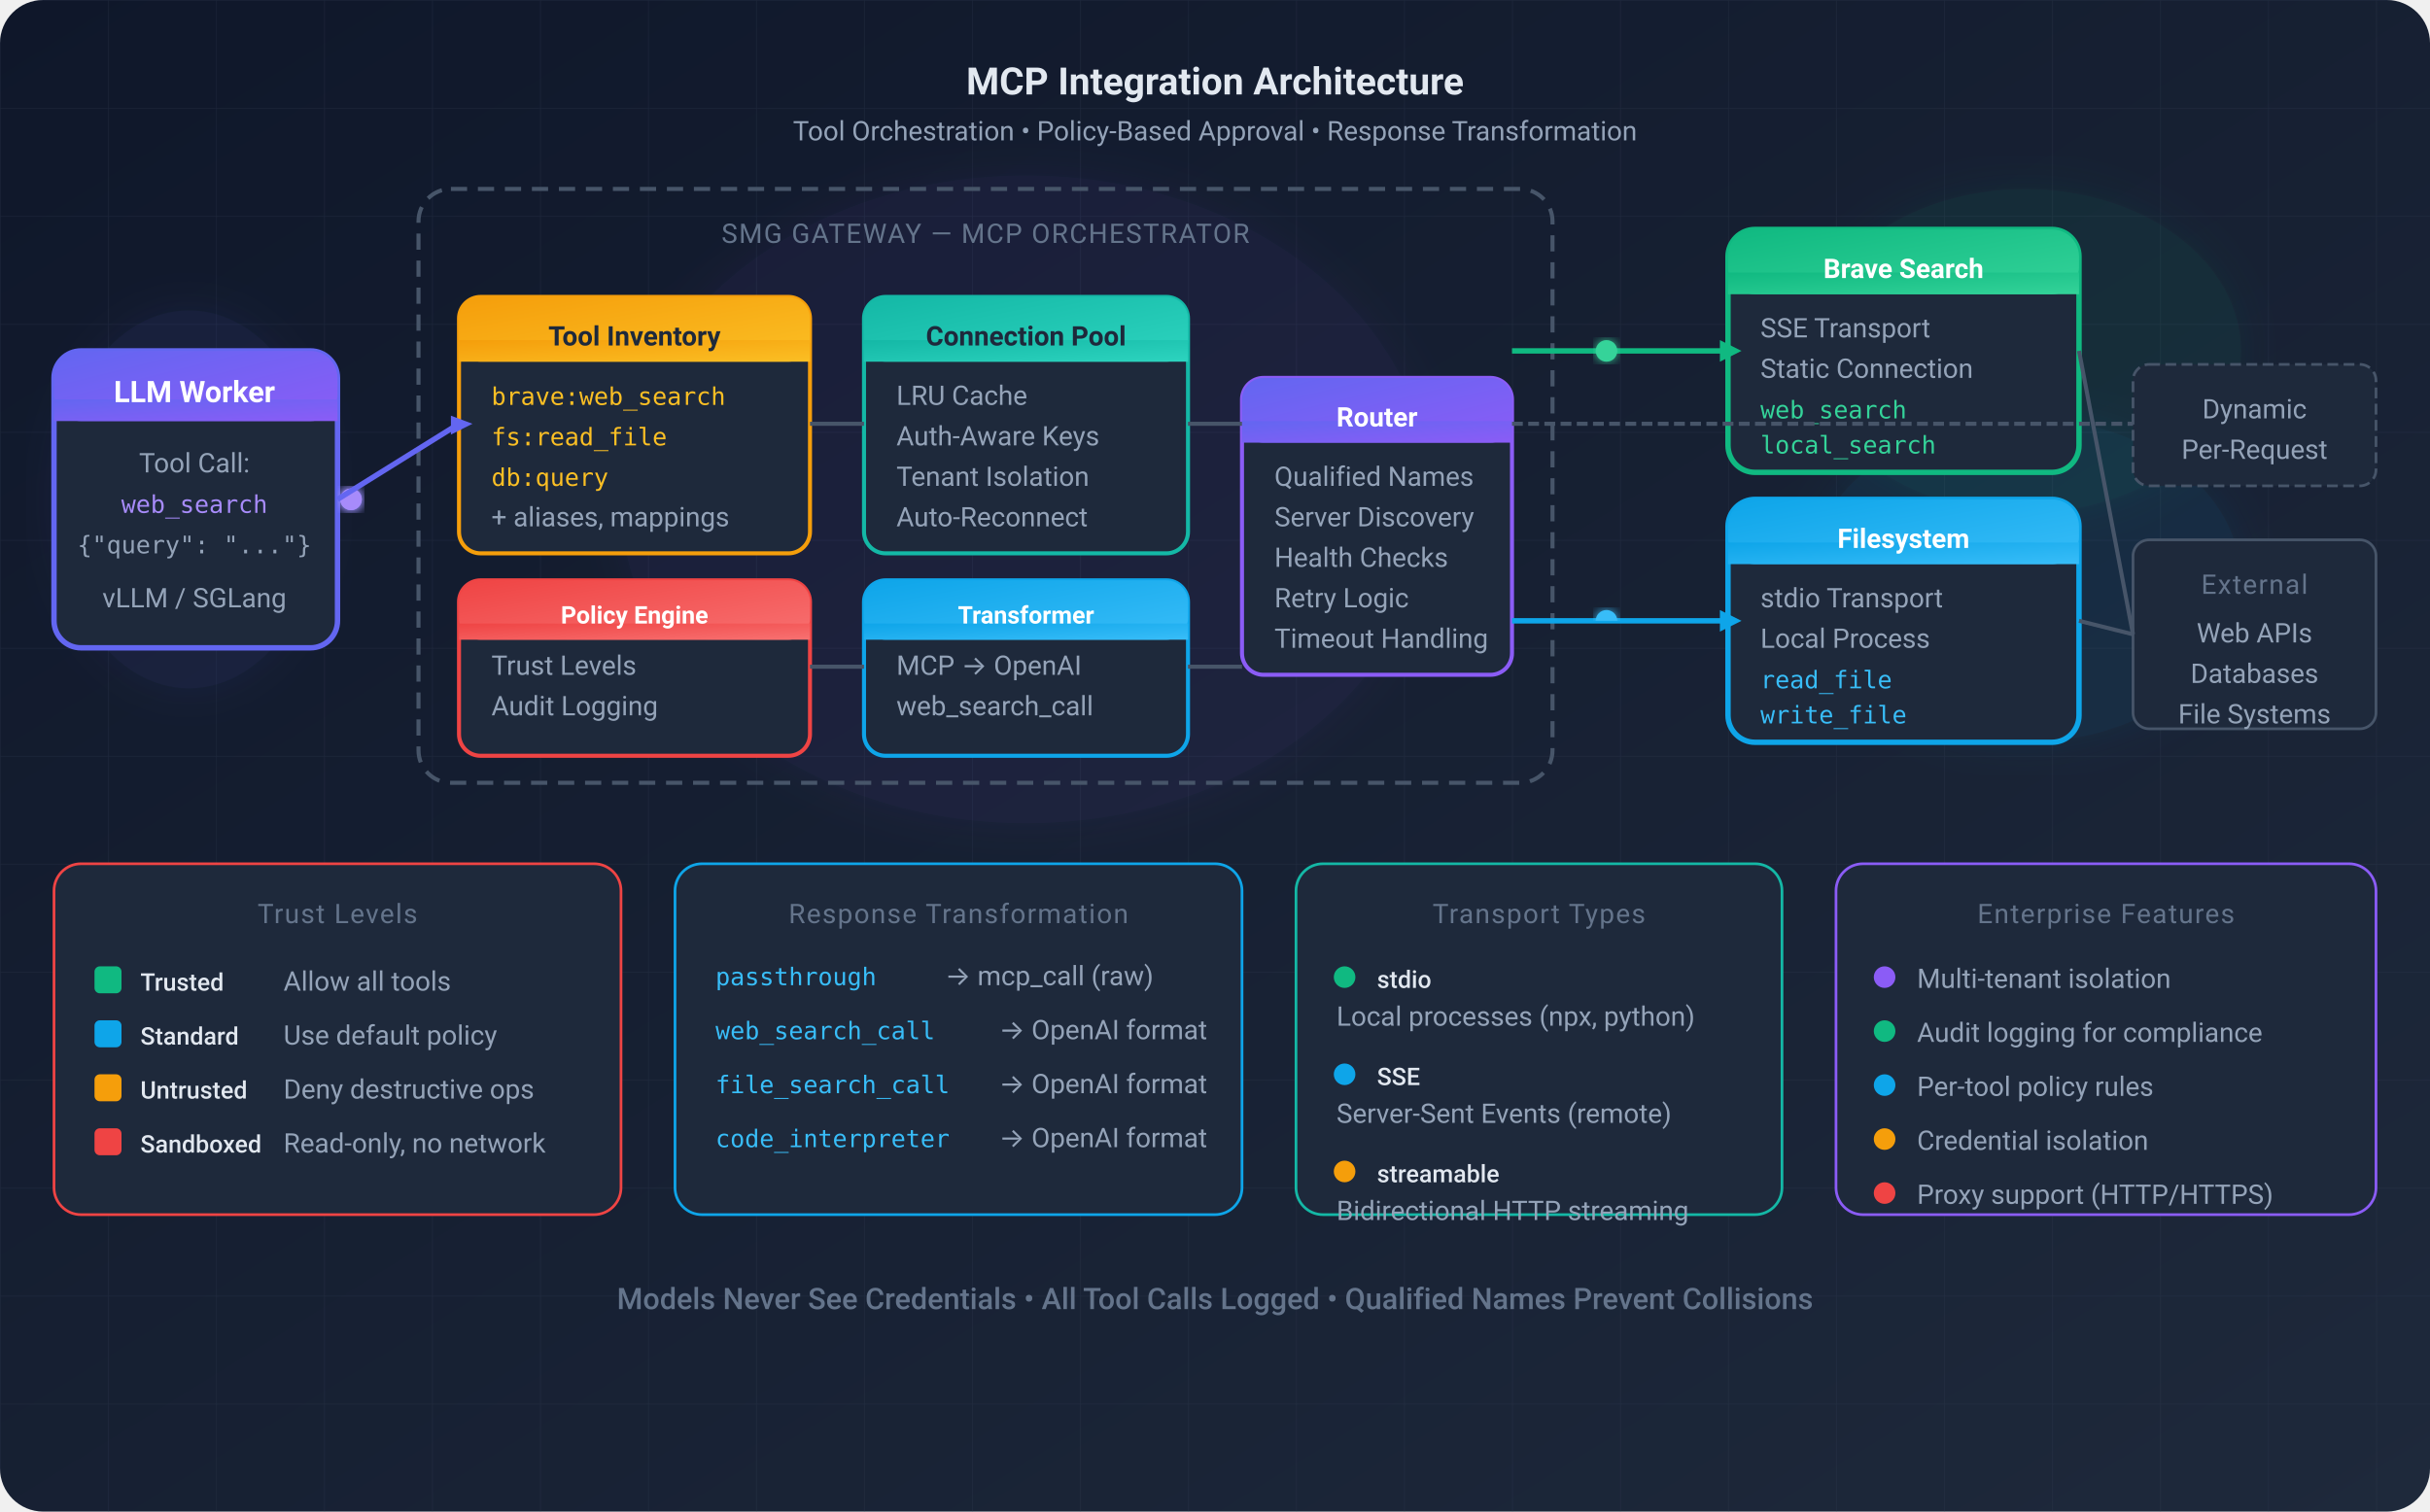
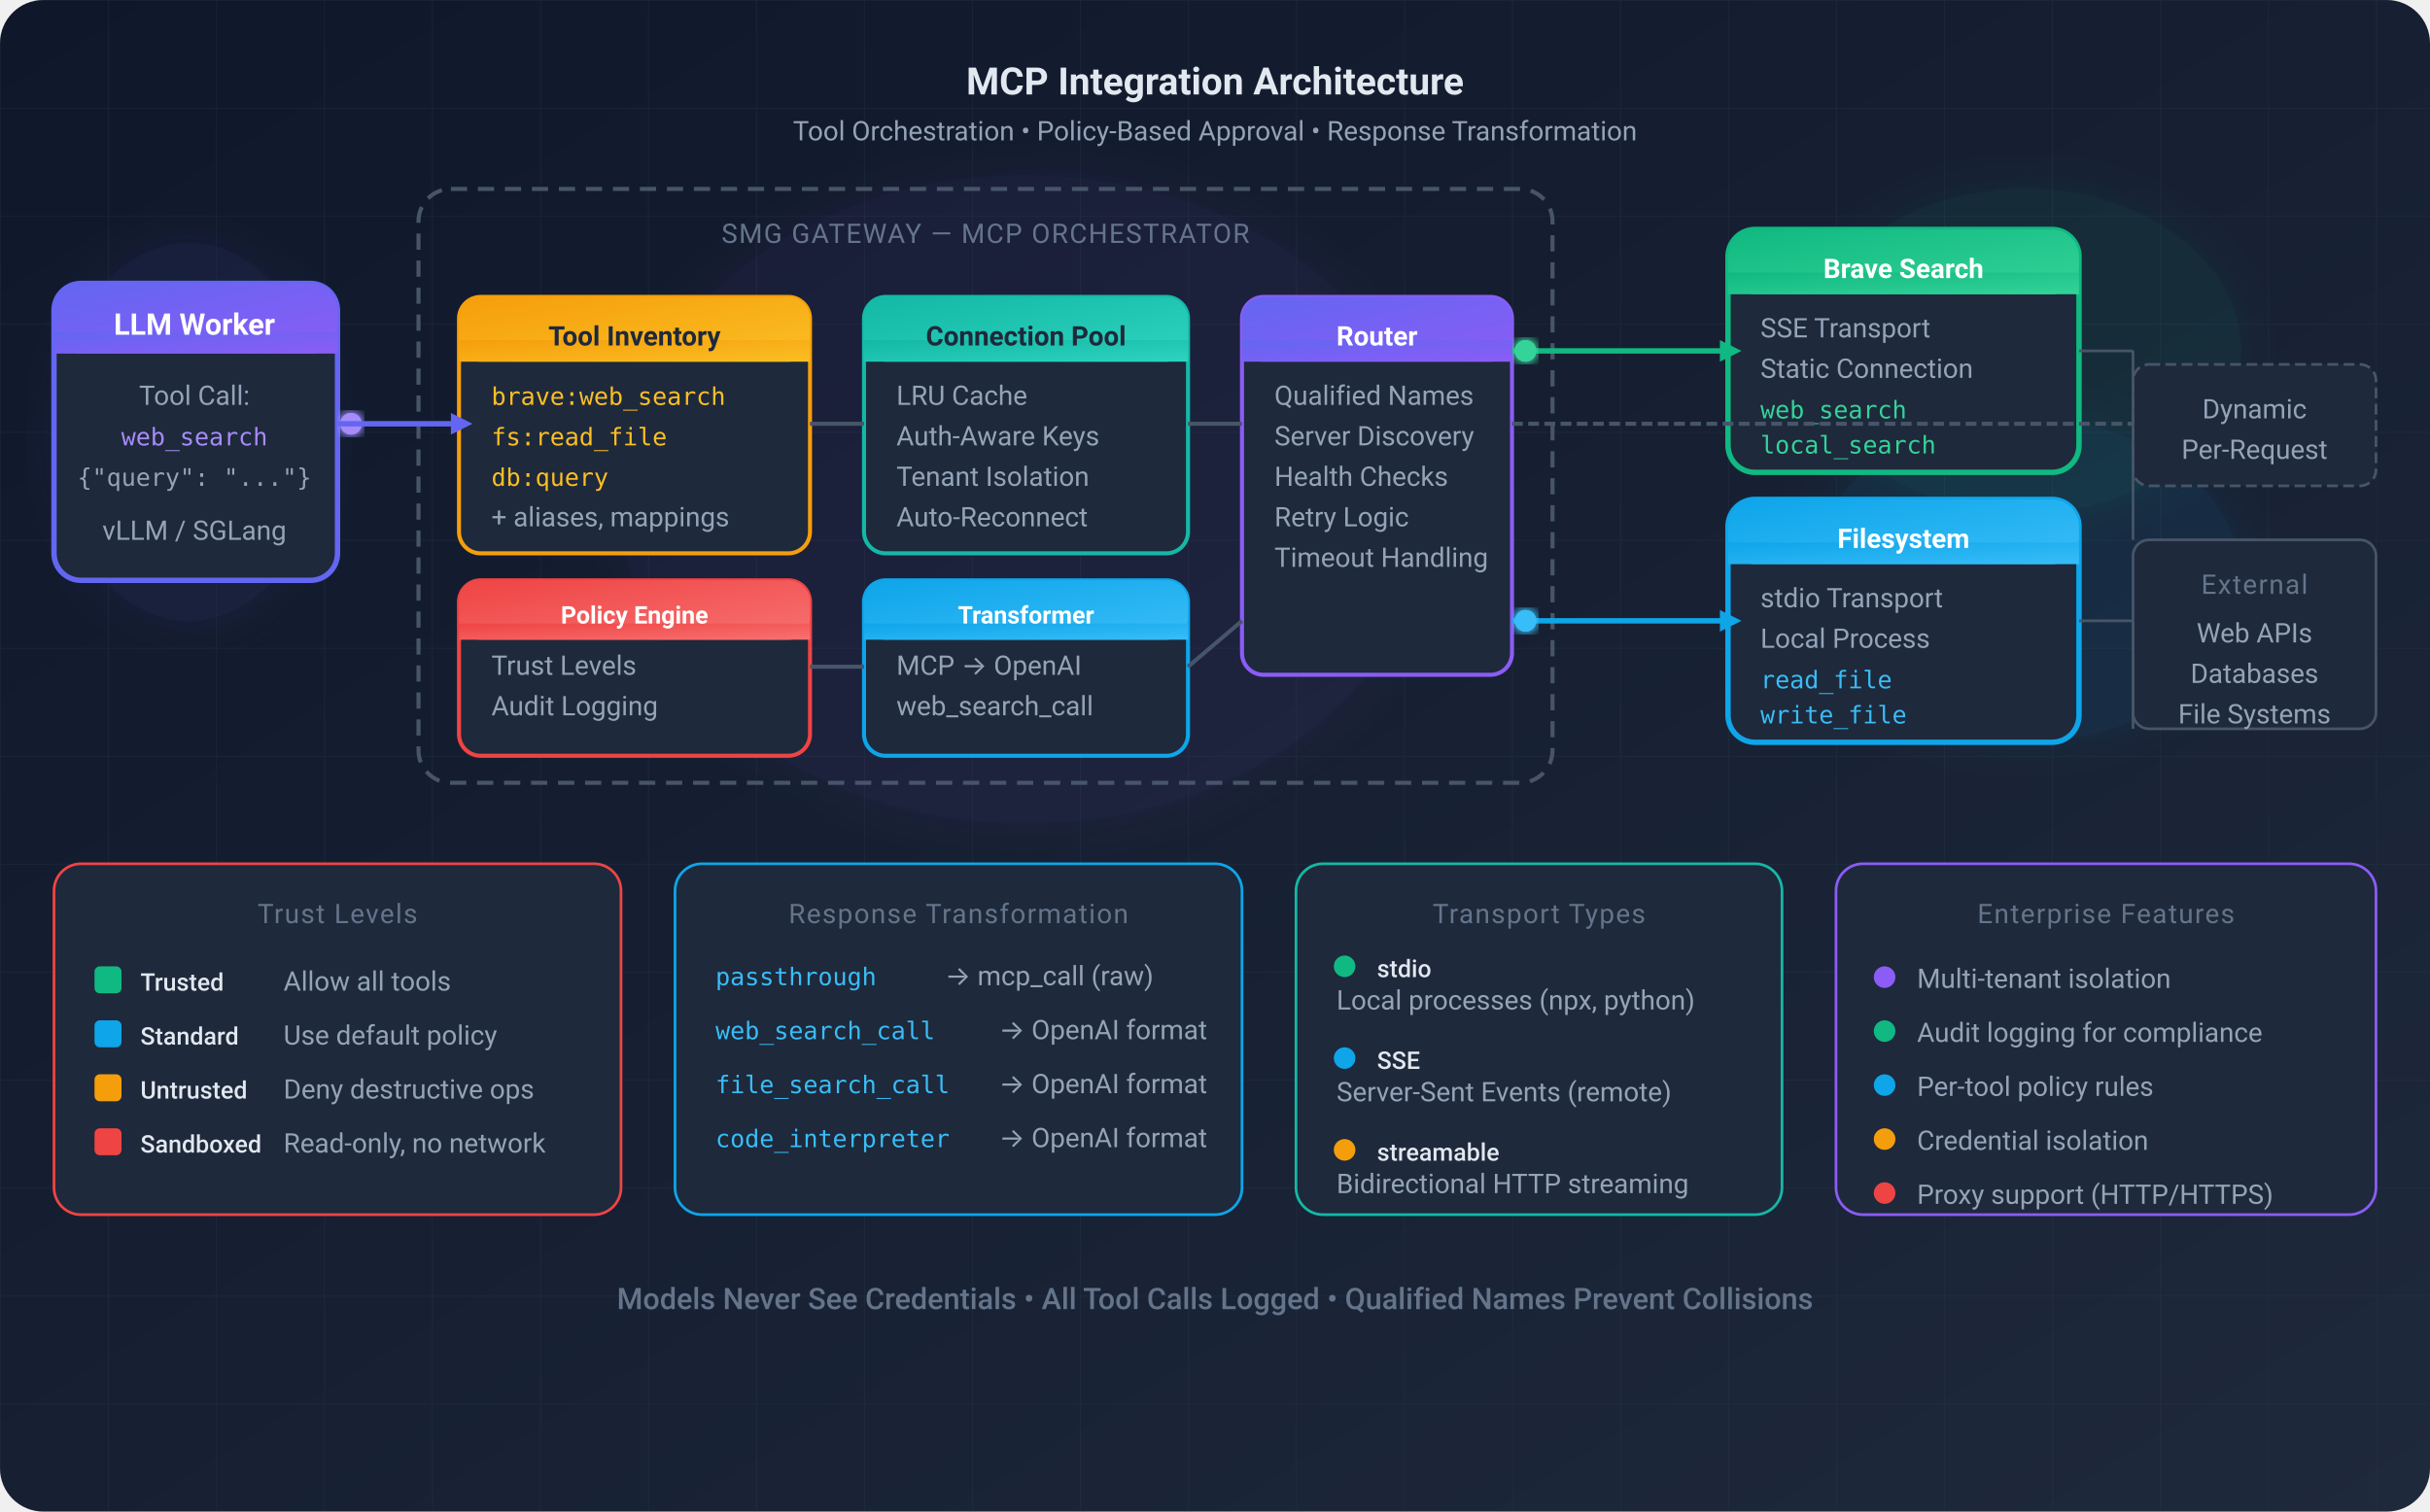
<svg xmlns="http://www.w3.org/2000/svg" viewBox="0 0 900 560">
  <defs>
    <linearGradient id="mcp-primaryGrad" x1="0%" y1="0%" x2="100%" y2="100%">
      <stop offset="0%" style="stop-color:#6366f1" />
      <stop offset="100%" style="stop-color:#8b5cf6" />
    </linearGradient>
    <linearGradient id="mcp-greenGrad" x1="0%" y1="0%" x2="100%" y2="100%">
      <stop offset="0%" style="stop-color:#10b981" />
      <stop offset="100%" style="stop-color:#34d399" />
    </linearGradient>
    <linearGradient id="mcp-blueGrad" x1="0%" y1="0%" x2="100%" y2="100%">
      <stop offset="0%" style="stop-color:#0ea5e9" />
      <stop offset="100%" style="stop-color:#38bdf8" />
    </linearGradient>
    <linearGradient id="mcp-amberGrad" x1="0%" y1="0%" x2="100%" y2="100%">
      <stop offset="0%" style="stop-color:#f59e0b" />
      <stop offset="100%" style="stop-color:#fbbf24" />
    </linearGradient>
    <linearGradient id="mcp-redGrad" x1="0%" y1="0%" x2="100%" y2="100%">
      <stop offset="0%" style="stop-color:#ef4444" />
      <stop offset="100%" style="stop-color:#f87171" />
    </linearGradient>
    <linearGradient id="mcp-tealGrad" x1="0%" y1="0%" x2="100%" y2="100%">
      <stop offset="0%" style="stop-color:#14b8a6" />
      <stop offset="100%" style="stop-color:#2dd4bf" />
    </linearGradient>
    <linearGradient id="mcp-bgGrad" x1="0%" y1="0%" x2="100%" y2="100%">
      <stop offset="0%" style="stop-color:#0f172a" />
      <stop offset="100%" style="stop-color:#1e293b" />
    </linearGradient>
    <filter id="mcp-glow">
      <feGaussianBlur stdDeviation="2" result="coloredBlur" />
      <feMerge>
        <feMergeNode in="coloredBlur" />
        <feMergeNode in="SourceGraphic" />
      </feMerge>
    </filter>
    <filter id="mcp-softGlow">
      <feGaussianBlur stdDeviation="8" result="blur" />
      <feMerge>
        <feMergeNode in="blur" />
        <feMergeNode in="SourceGraphic" />
      </feMerge>
    </filter>
    <pattern id="mcp-grid" width="40" height="40" patternUnits="userSpaceOnUse">
      <path d="M 40 0 L 0 0 0 40" fill="none" stroke="#334155" stroke-width="0.5" opacity="0.3" />
    </pattern>
    <clipPath id="mcp-clipFlow1">
-       <rect x="125" y="170" width="45" height="30" />
+       <rect x="125" y="145" width="45" height="25" />
    </clipPath>
    <clipPath id="mcp-clipFlow2">
-       <rect x="590" y="115" width="45" height="30" />
+       <rect x="560" y="118" width="80" height="25" />
    </clipPath>
    <clipPath id="mcp-clipFlow3">
-       <rect x="590" y="200" width="45" height="30" />
+       <rect x="560" y="218" width="80" height="25" />
    </clipPath>
  </defs>
  <style>
    .mcp-label { font-family: -apple-system, BlinkMacSystemFont, 'Segoe UI', Roboto, sans-serif; font-weight: 600; }
    .mcp-sublabel { font-family: -apple-system, BlinkMacSystemFont, 'Segoe UI', Roboto, sans-serif; font-weight: 500; }
    .mcp-feature { font-family: -apple-system, BlinkMacSystemFont, 'Segoe UI', Roboto, sans-serif; font-size: 10px; fill: #94a3b8; }
    .mcp-layer-label { font-family: -apple-system, BlinkMacSystemFont, 'Segoe UI', Roboto, sans-serif; font-size: 10px; fill: #64748b; text-transform: uppercase; letter-spacing: 0.5px; }
    .mcp-code { font-family: 'JetBrains Mono', 'Fira Code', monospace; font-size: 9px; }

    @keyframes mcp-pulse { 0%, 100% { opacity: 1; } 50% { opacity: 0.6; } }
    @keyframes mcp-flow { 0% { transform: translateX(0); opacity: 0; } 10% { opacity: 1; } 90% { opacity: 1; } 100% { transform: translateX(35px); opacity: 0; } }

    .mcp-packet1 { animation: mcp-flow 0.7s linear infinite; }
    .mcp-packet2 { animation: mcp-flow 0.7s linear infinite 0.23s; }
    .mcp-packet3 { animation: mcp-flow 0.7s linear infinite 0.46s; }
    .mcp-pulse { animation: mcp-pulse 2s ease-in-out infinite; }
  </style>
  <rect width="900" height="560" rx="16" fill="url(#mcp-bgGrad)" />
  <rect width="900" height="560" fill="url(#mcp-grid)" rx="16" />
-   <ellipse cx="70" cy="185" rx="50" ry="70" fill="#6366f1" opacity="0.08" filter="url(#mcp-softGlow)" />
+   <ellipse cx="70" cy="160" rx="50" ry="70" fill="#6366f1" opacity="0.08" filter="url(#mcp-softGlow)" />
  <ellipse cx="380" cy="185" rx="150" ry="120" fill="#8b5cf6" opacity="0.06" filter="url(#mcp-softGlow)" />
  <ellipse cx="750" cy="130" rx="80" ry="60" fill="#10b981" opacity="0.08" filter="url(#mcp-softGlow)" />
  <ellipse cx="750" cy="215" rx="80" ry="60" fill="#0ea5e9" opacity="0.08" filter="url(#mcp-softGlow)" />
  <text x="450" y="35" text-anchor="middle" class="mcp-label" font-size="14" fill="#e2e8f0">MCP Integration Architecture</text>
  <text x="450" y="52" text-anchor="middle" class="mcp-feature" fill="#64748b">Tool Orchestration • Policy-Based Approval • Response Transformation</text>
  <g class="mcp-pulse">
-     <rect x="20" y="130" width="105" height="110" rx="10" fill="#1e293b" stroke="#6366f1" stroke-width="2" />
-     <rect x="20" y="130" width="105" height="26" rx="10" fill="url(#mcp-primaryGrad)" />
-     <rect x="20" y="148" width="105" height="8" fill="url(#mcp-primaryGrad)" />
-     <text x="72" y="149" text-anchor="middle" class="mcp-label" font-size="11" fill="white">LLM Worker</text>
-     <text x="72" y="175" text-anchor="middle" class="mcp-feature">Tool Call:</text>
-     <text x="72" y="190" text-anchor="middle" class="mcp-code" fill="#a78bfa">web_search</text>
-     <text x="72" y="205" text-anchor="middle" class="mcp-code" fill="#94a3b8">{"query": "..."}</text>
-     <text x="72" y="225" text-anchor="middle" class="mcp-feature" fill="#64748b">vLLM / SGLang</text>
+     <rect x="20" y="105" width="105" height="110" rx="10" fill="#1e293b" stroke="#6366f1" stroke-width="2" />
+     <rect x="20" y="105" width="105" height="26" rx="10" fill="url(#mcp-primaryGrad)" />
+     <rect x="20" y="123" width="105" height="8" fill="url(#mcp-primaryGrad)" />
+     <text x="72" y="124" text-anchor="middle" class="mcp-label" font-size="11" fill="white">LLM Worker</text>
+     <text x="72" y="150" text-anchor="middle" class="mcp-feature">Tool Call:</text>
+     <text x="72" y="165" text-anchor="middle" class="mcp-code" fill="#a78bfa">web_search</text>
+     <text x="72" y="180" text-anchor="middle" class="mcp-code" fill="#94a3b8">{"query": "..."}</text>
+     <text x="72" y="200" text-anchor="middle" class="mcp-feature" fill="#64748b">vLLM / SGLang</text>
  </g>
  <rect x="155" y="70" width="420" height="220" rx="12" fill="none" stroke="#475569" stroke-width="1.5" stroke-dasharray="6,4" />
  <text x="365" y="90" text-anchor="middle" class="mcp-layer-label" fill="#64748b">SMG GATEWAY — MCP ORCHESTRATOR</text>
  <rect x="170" y="110" width="130" height="95" rx="8" fill="#1e293b" stroke="#f59e0b" stroke-width="1.5" />
  <rect x="170" y="110" width="130" height="24" rx="8" fill="url(#mcp-amberGrad)" />
  <rect x="170" y="126" width="130" height="8" fill="url(#mcp-amberGrad)" />
  <text x="235" y="128" text-anchor="middle" class="mcp-label" font-size="10" fill="#1e293b">Tool Inventory</text>
  <text x="182" y="150" class="mcp-code" fill="#fbbf24">brave:web_search</text>
  <text x="182" y="165" class="mcp-code" fill="#fbbf24">fs:read_file</text>
  <text x="182" y="180" class="mcp-code" fill="#fbbf24">db:query</text>
  <text x="182" y="195" class="mcp-feature" fill="#94a3b8">+ aliases, mappings</text>
  <rect x="170" y="215" width="130" height="65" rx="8" fill="#1e293b" stroke="#ef4444" stroke-width="1.5" />
  <rect x="170" y="215" width="130" height="22" rx="8" fill="url(#mcp-redGrad)" />
  <rect x="170" y="231" width="130" height="6" fill="url(#mcp-redGrad)" />
  <text x="235" y="231" text-anchor="middle" class="mcp-label" font-size="9" fill="white">Policy Engine</text>
  <text x="182" y="250" class="mcp-feature" fill="#e2e8f0">Trust Levels</text>
  <text x="182" y="265" class="mcp-feature" fill="#94a3b8">Audit Logging</text>
  <rect x="320" y="110" width="120" height="95" rx="8" fill="#1e293b" stroke="#14b8a6" stroke-width="1.5" />
  <rect x="320" y="110" width="120" height="24" rx="8" fill="url(#mcp-tealGrad)" />
  <rect x="320" y="126" width="120" height="8" fill="url(#mcp-tealGrad)" />
  <text x="380" y="128" text-anchor="middle" class="mcp-label" font-size="10" fill="#1e293b">Connection Pool</text>
  <text x="332" y="150" class="mcp-feature" fill="#e2e8f0">LRU Cache</text>
  <text x="332" y="165" class="mcp-feature" fill="#e2e8f0">Auth-Aware Keys</text>
  <text x="332" y="180" class="mcp-feature" fill="#e2e8f0">Tenant Isolation</text>
  <text x="332" y="195" class="mcp-feature" fill="#94a3b8">Auto-Reconnect</text>
  <rect x="320" y="215" width="120" height="65" rx="8" fill="#1e293b" stroke="#0ea5e9" stroke-width="1.5" />
  <rect x="320" y="215" width="120" height="22" rx="8" fill="url(#mcp-blueGrad)" />
  <rect x="320" y="231" width="120" height="6" fill="url(#mcp-blueGrad)" />
  <text x="380" y="231" text-anchor="middle" class="mcp-label" font-size="9" fill="white">Transformer</text>
  <text x="332" y="250" class="mcp-feature" fill="#e2e8f0">MCP → OpenAI</text>
  <text x="332" y="265" class="mcp-feature" fill="#94a3b8">web_search_call</text>
-   <rect x="460" y="140" width="100" height="110" rx="8" fill="#1e293b" stroke="#8b5cf6" stroke-width="1.5" />
-   <rect x="460" y="140" width="100" height="24" rx="8" fill="url(#mcp-primaryGrad)" />
-   <rect x="460" y="156" width="100" height="8" fill="url(#mcp-primaryGrad)" />
-   <text x="510" y="158" text-anchor="middle" class="mcp-label" font-size="10" fill="white">Router</text>
-   <text x="472" y="180" class="mcp-feature" fill="#e2e8f0">Qualified Names</text>
-   <text x="472" y="195" class="mcp-feature" fill="#e2e8f0">Server Discovery</text>
-   <text x="472" y="210" class="mcp-feature" fill="#e2e8f0">Health Checks</text>
-   <text x="472" y="225" class="mcp-feature" fill="#94a3b8">Retry Logic</text>
-   <text x="472" y="240" class="mcp-feature" fill="#94a3b8">Timeout Handling</text>
+   <rect x="460" y="110" width="100" height="140" rx="8" fill="#1e293b" stroke="#8b5cf6" stroke-width="1.5" />
+   <rect x="460" y="110" width="100" height="24" rx="8" fill="url(#mcp-primaryGrad)" />
+   <rect x="460" y="126" width="100" height="8" fill="url(#mcp-primaryGrad)" />
+   <text x="510" y="128" text-anchor="middle" class="mcp-label" font-size="10" fill="white">Router</text>
+   <text x="472" y="150" class="mcp-feature" fill="#e2e8f0">Qualified Names</text>
+   <text x="472" y="165" class="mcp-feature" fill="#e2e8f0">Server Discovery</text>
+   <text x="472" y="180" class="mcp-feature" fill="#e2e8f0">Health Checks</text>
+   <text x="472" y="195" class="mcp-feature" fill="#94a3b8">Retry Logic</text>
+   <text x="472" y="210" class="mcp-feature" fill="#94a3b8">Timeout Handling</text>
  <line x1="300" y1="157" x2="320" y2="157" stroke="#475569" stroke-width="1.5" />
  <line x1="300" y1="247" x2="320" y2="247" stroke="#475569" stroke-width="1.5" />
  <line x1="440" y1="157" x2="460" y2="157" stroke="#475569" stroke-width="1.5" />
-   <line x1="440" y1="247" x2="460" y2="247" stroke="#475569" stroke-width="1.5" />
+   <line x1="440" y1="247" x2="460" y2="230" stroke="#475569" stroke-width="1.5" />
  <rect x="640" y="85" width="130" height="90" rx="10" fill="#1e293b" stroke="#10b981" stroke-width="2" />
  <rect x="640" y="85" width="130" height="24" rx="10" fill="url(#mcp-greenGrad)" />
  <rect x="640" y="101" width="130" height="8" fill="url(#mcp-greenGrad)" />
  <text x="705" y="103" text-anchor="middle" class="mcp-label" font-size="10" fill="white">Brave Search</text>
  <text x="652" y="125" class="mcp-feature" fill="#e2e8f0">SSE Transport</text>
  <text x="652" y="140" class="mcp-feature" fill="#e2e8f0">Static Connection</text>
  <text x="652" y="155" class="mcp-code" fill="#34d399">web_search</text>
  <text x="652" y="168" class="mcp-code" fill="#34d399">local_search</text>
  <rect x="640" y="185" width="130" height="90" rx="10" fill="#1e293b" stroke="#0ea5e9" stroke-width="2" />
  <rect x="640" y="185" width="130" height="24" rx="10" fill="url(#mcp-blueGrad)" />
  <rect x="640" y="201" width="130" height="8" fill="url(#mcp-blueGrad)" />
  <text x="705" y="203" text-anchor="middle" class="mcp-label" font-size="10" fill="white">Filesystem</text>
  <text x="652" y="225" class="mcp-feature" fill="#e2e8f0">stdio Transport</text>
  <text x="652" y="240" class="mcp-feature" fill="#e2e8f0">Local Process</text>
  <text x="652" y="255" class="mcp-code" fill="#38bdf8">read_file</text>
  <text x="652" y="268" class="mcp-code" fill="#38bdf8">write_file</text>
  <rect x="790" y="135" width="90" height="45" rx="6" fill="#1e293b" stroke="#475569" stroke-width="1" stroke-dasharray="4,2" />
  <text x="835" y="155" text-anchor="middle" class="mcp-feature" fill="#94a3b8">Dynamic</text>
  <text x="835" y="170" text-anchor="middle" class="mcp-feature" fill="#64748b">Per-Request</text>
  <line x1="560" y1="130" x2="640" y2="130" stroke="#10b981" stroke-width="2" />
  <polygon points="637,126 645,130 637,134" fill="#10b981" />
  <line x1="560" y1="230" x2="640" y2="230" stroke="#0ea5e9" stroke-width="2" />
  <polygon points="637,226 645,230 637,234" fill="#0ea5e9" />
  <line x1="560" y1="157" x2="590" y2="157" stroke="#475569" stroke-width="1.5" stroke-dasharray="4,2" />
  <line x1="590" y1="157" x2="790" y2="157" stroke="#475569" stroke-width="1.5" stroke-dasharray="4,2" />
  <g clip-path="url(#mcp-clipFlow1)">
-     <circle cx="130" cy="185" r="4" fill="#818cf8" class="mcp-packet1" filter="url(#mcp-glow)" />
-     <circle cx="130" cy="185" r="4" fill="#a78bfa" class="mcp-packet2" filter="url(#mcp-glow)" />
+     <circle cx="130" cy="157" r="4" fill="#818cf8" class="mcp-packet1" filter="url(#mcp-glow)" />
+     <circle cx="130" cy="157" r="4" fill="#a78bfa" class="mcp-packet2" filter="url(#mcp-glow)" />
  </g>
  <g clip-path="url(#mcp-clipFlow2)">
-     <circle cx="595" cy="130" r="4" fill="#34d399" class="mcp-packet1" filter="url(#mcp-glow)" />
+     <circle cx="565" cy="130" r="4" fill="#34d399" class="mcp-packet1" filter="url(#mcp-glow)" />
+     <circle cx="565" cy="130" r="4" fill="#34d399" class="mcp-packet2" filter="url(#mcp-glow)" />
  </g>
  <g clip-path="url(#mcp-clipFlow3)">
-     <circle cx="595" cy="230" r="4" fill="#38bdf8" class="mcp-packet1" filter="url(#mcp-glow)" />
-   </g>
-   <line x1="125" y1="185" x2="170" y2="157" stroke="#6366f1" stroke-width="2" />
-   <polygon points="167,154 175,157 167,161" fill="#6366f1" />
+     <circle cx="565" cy="230" r="4" fill="#38bdf8" class="mcp-packet1" filter="url(#mcp-glow)" />
+     <circle cx="565" cy="230" r="4" fill="#38bdf8" class="mcp-packet2" filter="url(#mcp-glow)" />
+   </g>
+   <line x1="125" y1="157" x2="170" y2="157" stroke="#6366f1" stroke-width="2" />
+   <polygon points="167,153 175,157 167,161" fill="#6366f1" />
  <rect x="20" y="320" width="210" height="130" rx="10" fill="#1e293b" stroke="#ef4444" stroke-width="1" />
  <text x="125" y="342" text-anchor="middle" class="mcp-layer-label" fill="#ef4444">Trust Levels</text>
  <rect x="35" y="358" width="10" height="10" rx="2" fill="#10b981" />
  <text x="52" y="367" class="mcp-sublabel" font-size="9" fill="#e2e8f0">Trusted</text>
  <text x="105" y="367" class="mcp-feature" fill="#94a3b8">Allow all tools</text>
  <rect x="35" y="378" width="10" height="10" rx="2" fill="#0ea5e9" />
  <text x="52" y="387" class="mcp-sublabel" font-size="9" fill="#e2e8f0">Standard</text>
  <text x="105" y="387" class="mcp-feature" fill="#94a3b8">Use default policy</text>
  <rect x="35" y="398" width="10" height="10" rx="2" fill="#f59e0b" />
  <text x="52" y="407" class="mcp-sublabel" font-size="9" fill="#e2e8f0">Untrusted</text>
  <text x="105" y="407" class="mcp-feature" fill="#94a3b8">Deny destructive ops</text>
  <rect x="35" y="418" width="10" height="10" rx="2" fill="#ef4444" />
  <text x="52" y="427" class="mcp-sublabel" font-size="9" fill="#e2e8f0">Sandboxed</text>
  <text x="105" y="427" class="mcp-feature" fill="#94a3b8">Read-only, no network</text>
  <rect x="250" y="320" width="210" height="130" rx="10" fill="#1e293b" stroke="#0ea5e9" stroke-width="1" />
  <text x="355" y="342" text-anchor="middle" class="mcp-layer-label" fill="#0ea5e9">Response Transformation</text>
  <text x="265" y="365" class="mcp-code" fill="#38bdf8">passthrough</text>
  <text x="350" y="365" class="mcp-feature" fill="#94a3b8">→ mcp_call (raw)</text>
  <text x="265" y="385" class="mcp-code" fill="#38bdf8">web_search_call</text>
  <text x="370" y="385" class="mcp-feature" fill="#94a3b8">→ OpenAI format</text>
  <text x="265" y="405" class="mcp-code" fill="#38bdf8">file_search_call</text>
  <text x="370" y="405" class="mcp-feature" fill="#94a3b8">→ OpenAI format</text>
  <text x="265" y="425" class="mcp-code" fill="#38bdf8">code_interpreter</text>
  <text x="370" y="425" class="mcp-feature" fill="#94a3b8">→ OpenAI format</text>
  <rect x="480" y="320" width="180" height="130" rx="10" fill="#1e293b" stroke="#14b8a6" stroke-width="1" />
  <text x="570" y="342" text-anchor="middle" class="mcp-layer-label" fill="#14b8a6">Transport Types</text>
-   <circle cx="498" cy="362" r="4" fill="#10b981" />
-   <text x="510" y="366" class="mcp-sublabel" font-size="9" fill="#e2e8f0">stdio</text>
-   <text x="495" y="380" class="mcp-feature" fill="#94a3b8">Local processes (npx, python)</text>
-   <circle cx="498" cy="398" r="4" fill="#0ea5e9" />
-   <text x="510" y="402" class="mcp-sublabel" font-size="9" fill="#e2e8f0">SSE</text>
-   <text x="495" y="416" class="mcp-feature" fill="#94a3b8">Server-Sent Events (remote)</text>
-   <circle cx="498" cy="434" r="4" fill="#f59e0b" />
-   <text x="510" y="438" class="mcp-sublabel" font-size="9" fill="#e2e8f0">streamable</text>
-   <text x="495" y="452" class="mcp-feature" fill="#94a3b8">Bidirectional HTTP streaming</text>
+   <circle cx="498" cy="358" r="4" fill="#10b981" />
+   <text x="510" y="362" class="mcp-sublabel" font-size="9" fill="#e2e8f0">stdio</text>
+   <text x="495" y="374" class="mcp-feature" fill="#94a3b8">Local processes (npx, python)</text>
+   <circle cx="498" cy="392" r="4" fill="#0ea5e9" />
+   <text x="510" y="396" class="mcp-sublabel" font-size="9" fill="#e2e8f0">SSE</text>
+   <text x="495" y="408" class="mcp-feature" fill="#94a3b8">Server-Sent Events (remote)</text>
+   <circle cx="498" cy="426" r="4" fill="#f59e0b" />
+   <text x="510" y="430" class="mcp-sublabel" font-size="9" fill="#e2e8f0">streamable</text>
+   <text x="495" y="442" class="mcp-feature" fill="#94a3b8">Bidirectional HTTP streaming</text>
  <rect x="680" y="320" width="200" height="130" rx="10" fill="#1e293b" stroke="#8b5cf6" stroke-width="1" />
  <text x="780" y="342" text-anchor="middle" class="mcp-layer-label" fill="#8b5cf6">Enterprise Features</text>
  <circle cx="698" cy="362" r="4" fill="#8b5cf6" />
  <text x="710" y="366" class="mcp-feature" fill="#e2e8f0">Multi-tenant isolation</text>
  <circle cx="698" cy="382" r="4" fill="#10b981" />
  <text x="710" y="386" class="mcp-feature" fill="#e2e8f0">Audit logging for compliance</text>
  <circle cx="698" cy="402" r="4" fill="#0ea5e9" />
  <text x="710" y="406" class="mcp-feature" fill="#e2e8f0">Per-tool policy rules</text>
  <circle cx="698" cy="422" r="4" fill="#f59e0b" />
  <text x="710" y="426" class="mcp-feature" fill="#e2e8f0">Credential isolation</text>
  <circle cx="698" cy="442" r="4" fill="#ef4444" />
  <text x="710" y="446" class="mcp-feature" fill="#e2e8f0">Proxy support (HTTP/HTTPS)</text>
  <text x="450" y="485" text-anchor="middle" class="mcp-sublabel" font-size="11" fill="#64748b">Models Never See Credentials  •  All Tool Calls Logged  •  Qualified Names Prevent Collisions</text>
  <rect x="790" y="200" width="90" height="70" rx="6" fill="#1e293b" stroke="#475569" stroke-width="1" />
  <text x="835" y="220" text-anchor="middle" class="mcp-layer-label" fill="#64748b">External</text>
  <text x="835" y="238" text-anchor="middle" class="mcp-feature" fill="#94a3b8">Web APIs</text>
  <text x="835" y="253" text-anchor="middle" class="mcp-feature" fill="#94a3b8">Databases</text>
  <text x="835" y="268" text-anchor="middle" class="mcp-feature" fill="#94a3b8">File Systems</text>
-   <line x1="770" y1="130" x2="790" y2="235" stroke="#475569" stroke-width="1.5" />
-   <line x1="770" y1="230" x2="790" y2="235" stroke="#475569" stroke-width="1.5" />
+   <line x1="770" y1="130" x2="790" y2="130" stroke="#475569" stroke-width="1" />
+   <line x1="790" y1="130" x2="790" y2="200" stroke="#475569" stroke-width="1" />
+   <line x1="770" y1="230" x2="790" y2="230" stroke="#475569" stroke-width="1" />
+   <line x1="790" y1="230" x2="790" y2="270" stroke="#475569" stroke-width="1" />
</svg>
